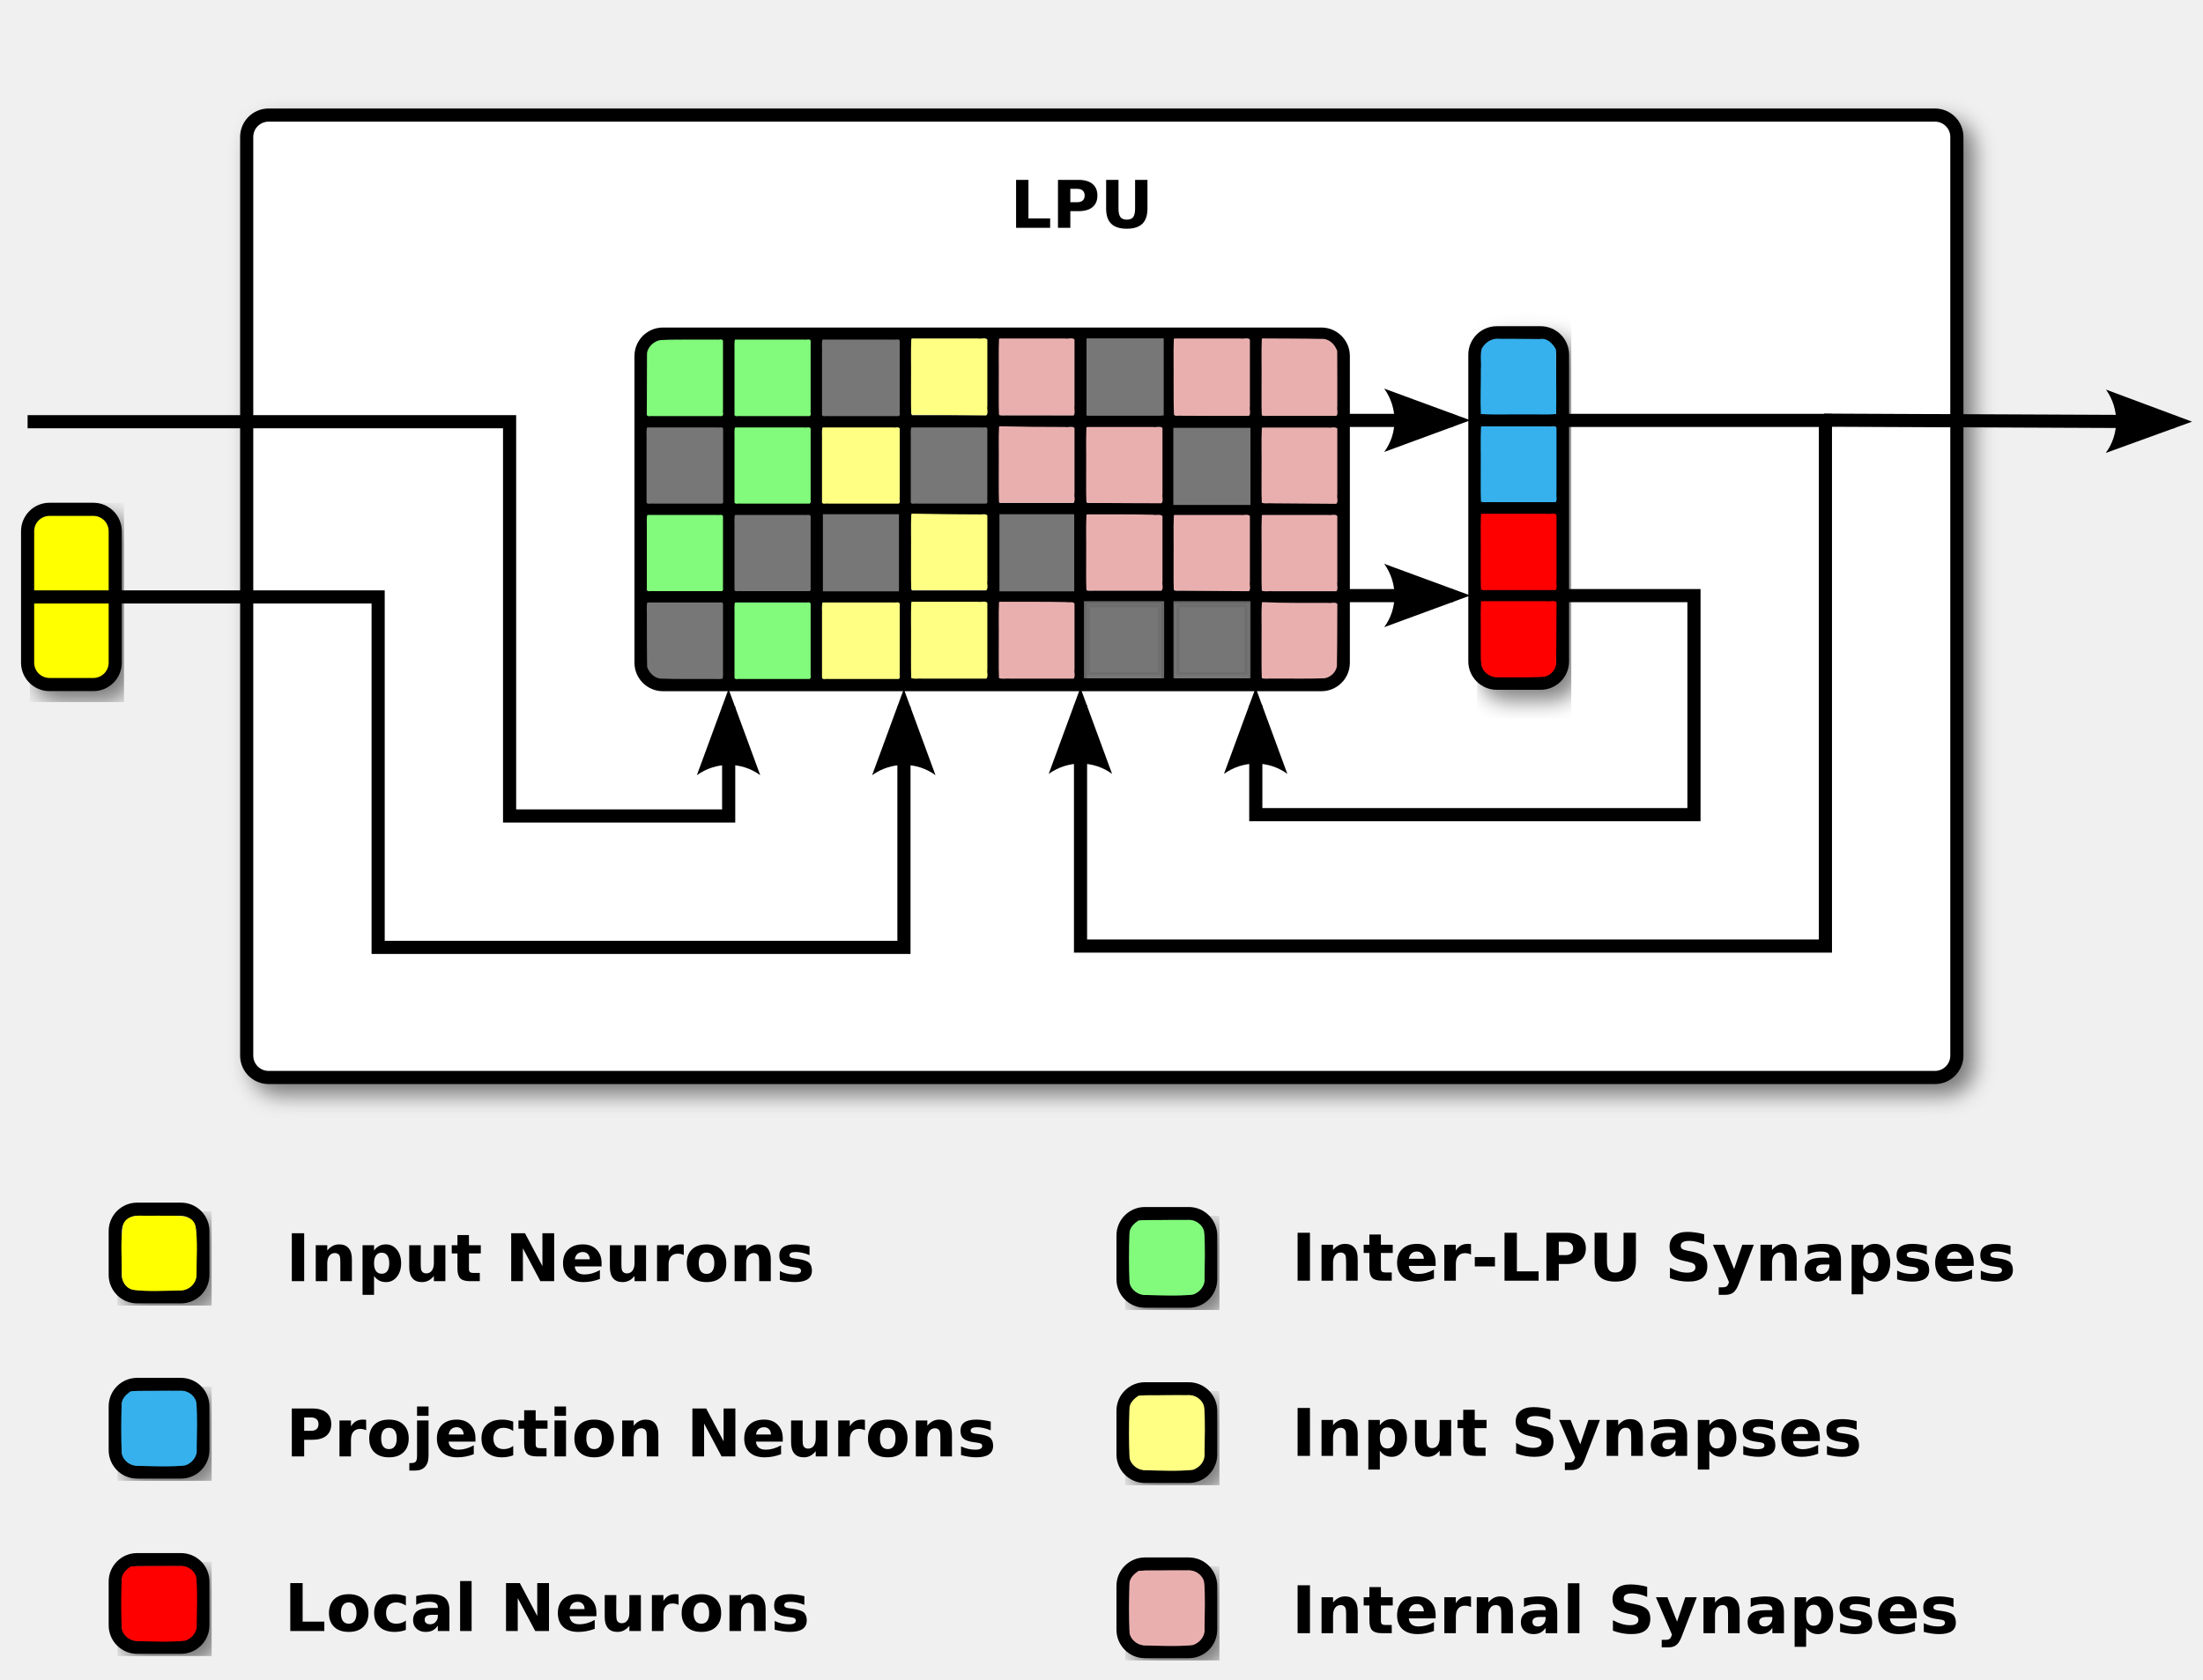
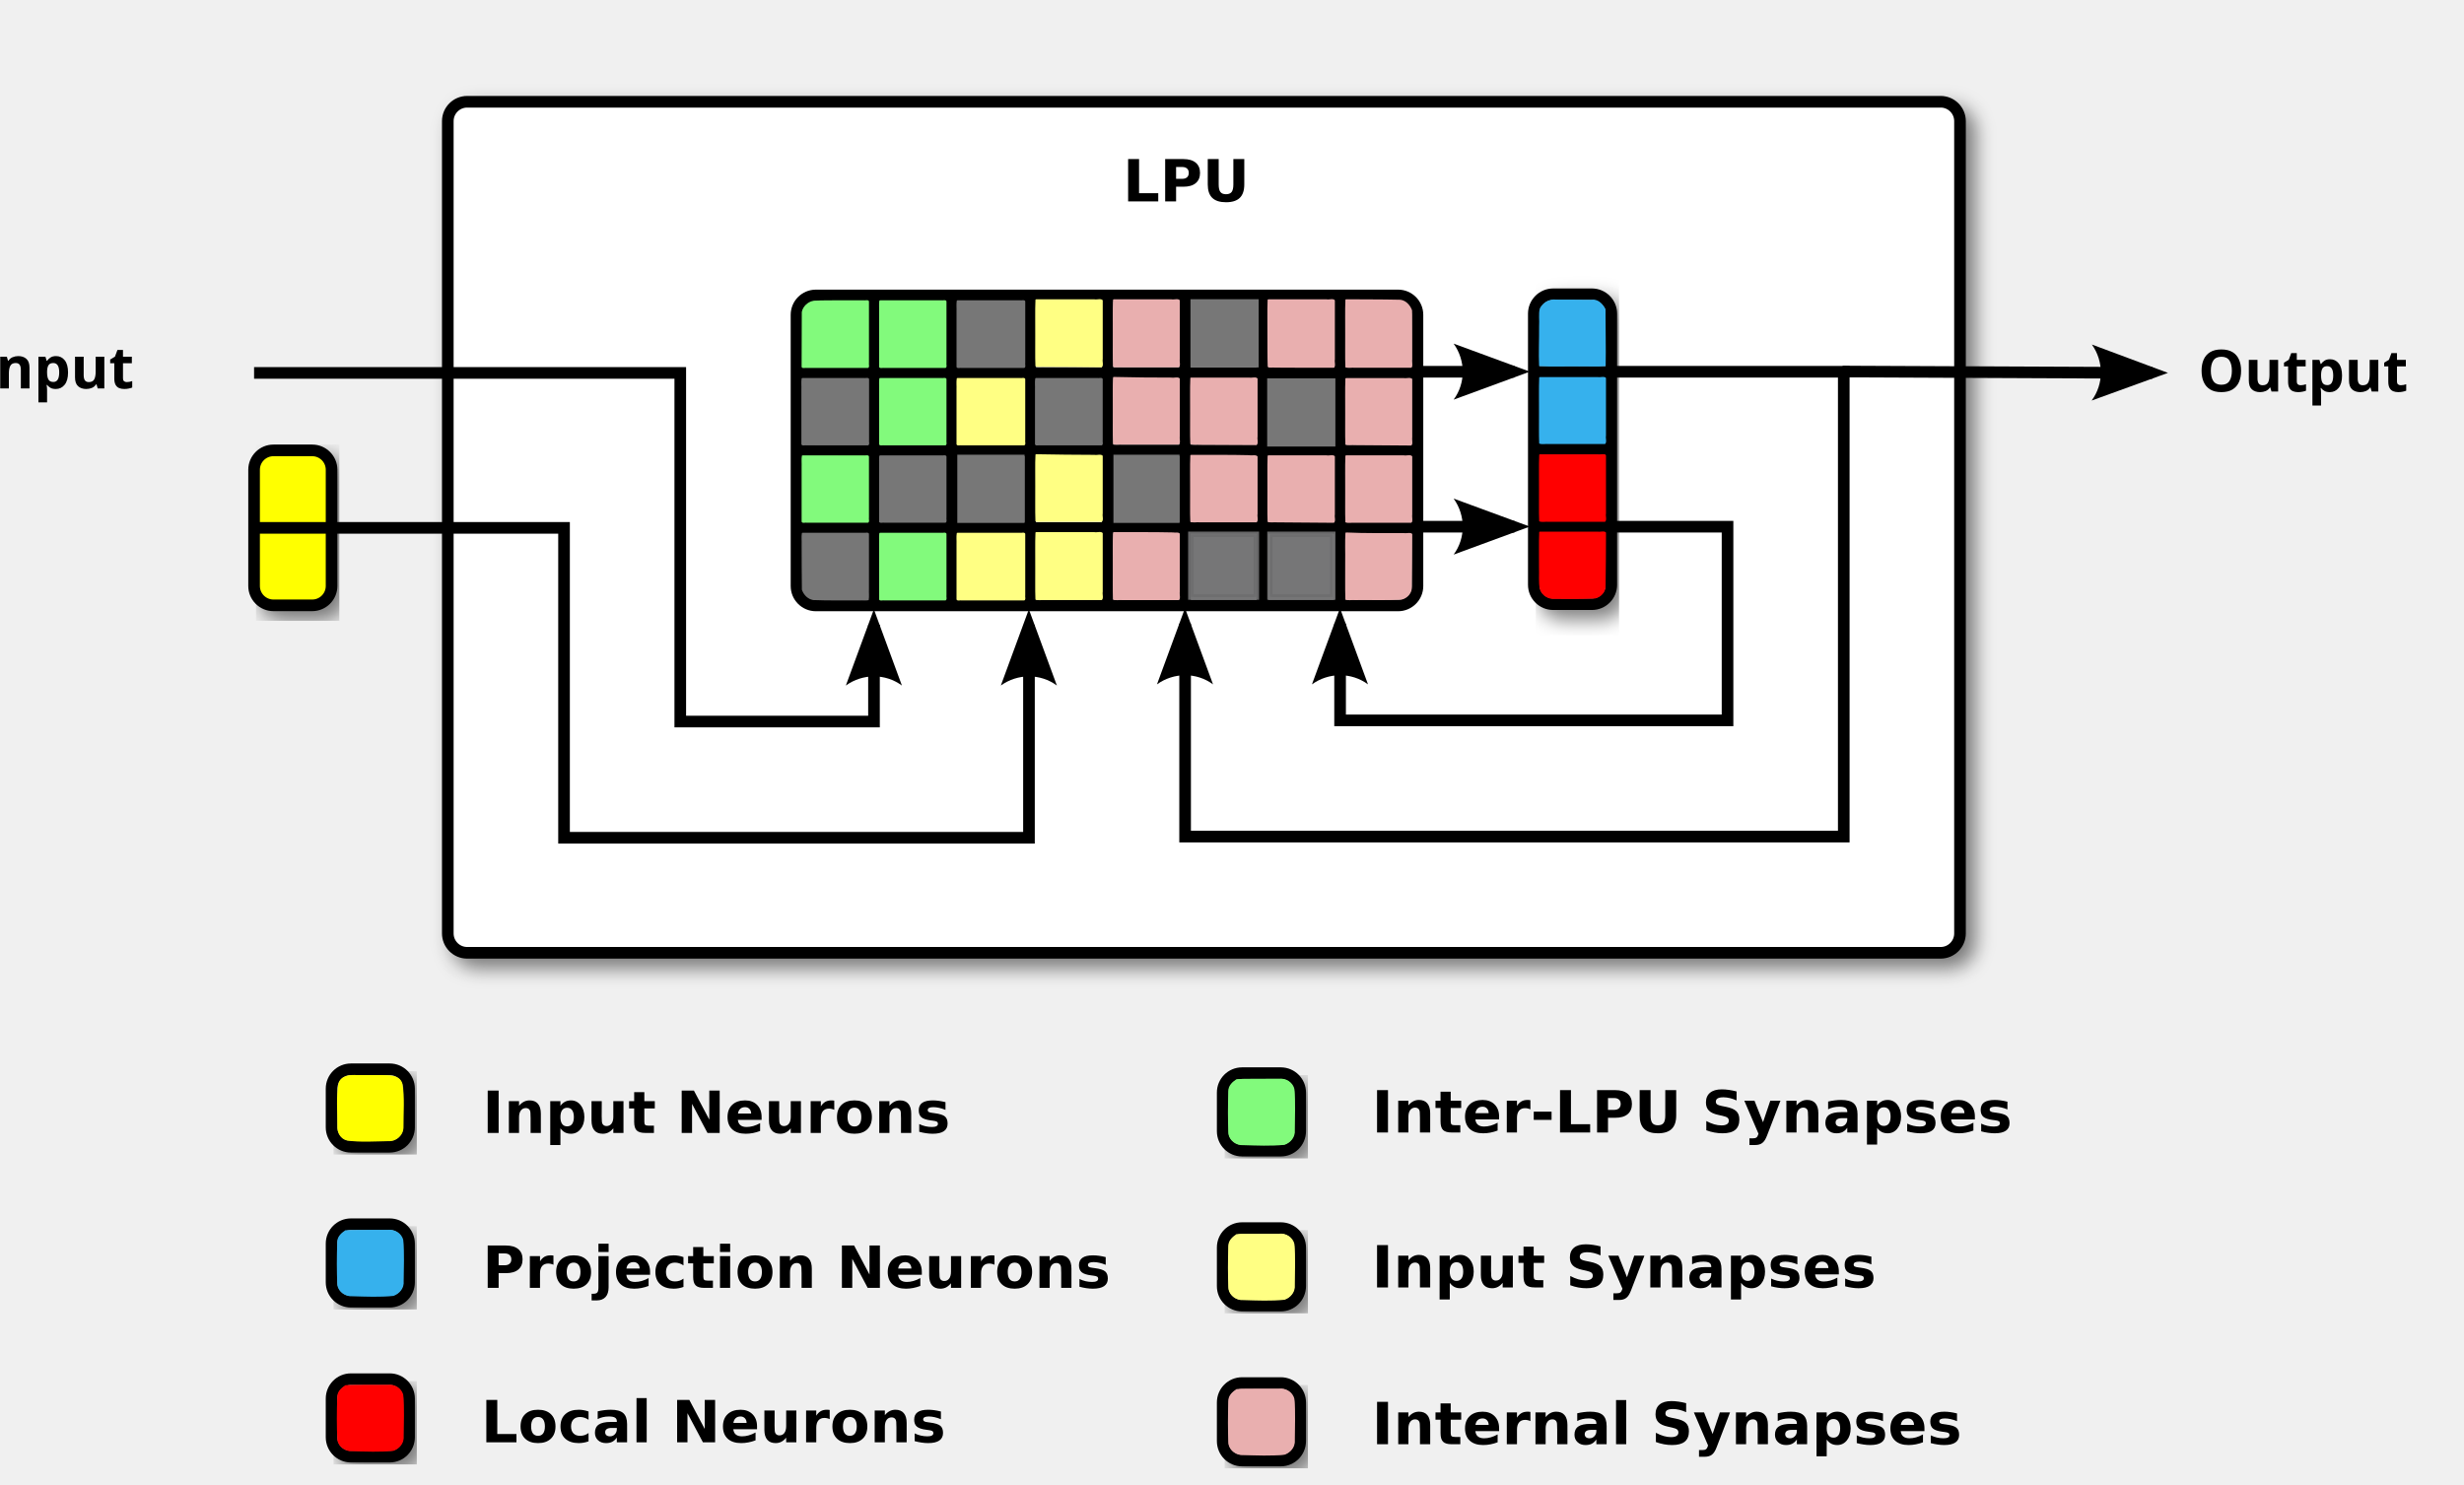
- <svg xmlns="http://www.w3.org/2000/svg" width="1005.546" height="766.68" id="svg3521" version="1.1">
+ <svg xmlns="http://www.w3.org/2000/svg" width="1271.925" height="766.68" id="svg3521" version="1.1">
  <defs id="defs3523">
    <marker orient="auto" refY="0" refX="0" id="Arrow1Mend" style="overflow:visible">
      <path id="path4887" d="M 0,0 5,-5 -12.5,0 5,5 0,0 z" style="fill-rule:evenodd;stroke:#000000;stroke-width:1pt" transform="matrix(-0.4,0,0,-0.4,-4,0)" />
    </marker>
    <marker orient="auto" refY="0" refX="0" id="marker6894" style="overflow:visible">
      <path id="path6896" style="fill-rule:evenodd;stroke-width:0.625;stroke-linejoin:round" d="M 8.719,4.034 -2.207,0.016 8.719,-4.002 c -1.745,2.372 -1.735,5.617 -6e-7,8.035 z" transform="scale(-0.6,-0.6)" />
    </marker>
    <filter id="filter8779" color-interpolation-filters="sRGB">
      <feFlood id="feFlood8781" flood-opacity="0.5" flood-color="rgb(0,0,0)" result="flood" />
      <feComposite id="feComposite8783" in2="SourceGraphic" in="flood" operator="in" result="composite1" />
      <feGaussianBlur id="feGaussianBlur8785" stdDeviation="5" result="blur" />
      <feOffset id="feOffset8787" dx="5" dy="5" result="offset" />
      <feComposite id="feComposite8789" in2="offset" in="SourceGraphic" operator="over" result="composite2" />
    </filter>
    <filter id="filter8767" color-interpolation-filters="sRGB">
      <feFlood id="feFlood8769" flood-opacity="0.5" flood-color="rgb(0,0,0)" result="flood" />
      <feComposite id="feComposite8771" in2="SourceGraphic" in="flood" operator="in" result="composite1" />
      <feGaussianBlur id="feGaussianBlur8773" stdDeviation="5" result="blur" />
      <feOffset id="feOffset8775" dx="5" dy="5" result="offset" />
      <feComposite id="feComposite8777" in2="offset" in="SourceGraphic" operator="over" result="composite2" />
    </filter>
    <marker orient="auto" refY="0" refX="0" id="marker5188" style="overflow:visible">
      <path id="path5190" style="fill-rule:evenodd;stroke-width:0.625;stroke-linejoin:round" d="M 8.719,4.034 -2.207,0.016 8.719,-4.002 c -1.745,2.372 -1.735,5.617 -6e-7,8.035 z" transform="scale(-0.6,-0.6)" />
    </marker>
    <marker orient="auto" refY="0" refX="0" id="marker3561" style="overflow:visible">
      <path id="path3563" style="fill-rule:evenodd;stroke-width:0.625;stroke-linejoin:round" d="M 8.719,4.034 -2.207,0.016 8.719,-4.002 c -1.745,2.372 -1.735,5.617 -6e-7,8.035 z" transform="scale(-0.6,-0.6)" />
    </marker>
    <marker orient="auto" refY="0" refX="0" id="marker3565" style="overflow:visible">
      <path id="path3567" style="fill-rule:evenodd;stroke-width:0.625;stroke-linejoin:round" d="M 8.719,4.034 -2.207,0.016 8.719,-4.002 c -1.745,2.372 -1.735,5.617 -6e-7,8.035 z" transform="scale(-0.6,-0.6)" />
    </marker>
    <filter id="filter8577" color-interpolation-filters="sRGB">
      <feFlood id="feFlood8579" flood-opacity="0.5" flood-color="rgb(0,0,0)" result="flood" />
      <feComposite id="feComposite8581" in2="SourceGraphic" in="flood" operator="in" result="composite1" />
      <feGaussianBlur id="feGaussianBlur8583" stdDeviation="5" result="blur" />
      <feOffset id="feOffset8585" dx="5" dy="5" result="offset" />
      <feComposite id="feComposite8587" in2="offset" in="SourceGraphic" operator="over" result="composite2" />
    </filter>
    <marker orient="auto" refY="0" refX="0" id="Arrow2Mend-6" style="overflow:visible">
      <path id="path4265-6" style="fill-rule:evenodd;stroke-width:0.625;stroke-linejoin:round" d="M 8.719,4.034 -2.207,0.016 8.719,-4.002 c -1.745,2.372 -1.735,5.617 -6e-7,8.035 z" transform="scale(-0.6,-0.6)" />
    </marker>
    <marker orient="auto" refY="0" refX="0" id="marker3577" style="overflow:visible">
      <path id="path3579" style="fill-rule:evenodd;stroke-width:0.625;stroke-linejoin:round" d="M 8.719,4.034 -2.207,0.016 8.719,-4.002 c -1.745,2.372 -1.735,5.617 -6e-7,8.035 z" transform="scale(-0.6,-0.6)" />
    </marker>
    <filter id="filter8555" color-interpolation-filters="sRGB">
      <feFlood id="feFlood8557" flood-opacity="0.5" flood-color="rgb(0,0,0)" result="flood" />
      <feComposite id="feComposite8559" in2="SourceGraphic" in="flood" operator="in" result="composite1" />
      <feGaussianBlur id="feGaussianBlur8561" stdDeviation="5" result="blur" />
      <feOffset id="feOffset8563" dx="5" dy="5" result="offset" />
      <feComposite id="feComposite8565" in2="offset" in="SourceGraphic" operator="over" result="composite2" />
    </filter>
    <filter id="filter4860" color-interpolation-filters="sRGB">
      <feFlood id="feFlood4862" flood-opacity="0.5" flood-color="rgb(0,0,0)" result="flood" />
      <feComposite id="feComposite4864" in2="SourceGraphic" in="flood" operator="in" result="composite1" />
      <feGaussianBlur id="feGaussianBlur4866" stdDeviation="5" result="blur" />
      <feOffset id="feOffset4868" dx="5" dy="5" result="offset" />
      <feComposite id="feComposite4870" in2="offset" in="SourceGraphic" operator="over" result="composite2" />
    </filter>
    <filter id="filter5524" color-interpolation-filters="sRGB">
      <feFlood id="feFlood5526" flood-opacity="0.5" flood-color="rgb(0,0,0)" result="flood" />
      <feComposite id="feComposite5528" in2="SourceGraphic" in="flood" operator="in" result="composite1" />
      <feGaussianBlur id="feGaussianBlur5530" stdDeviation="5" result="blur" />
      <feOffset id="feOffset5532" dx="5" dy="5" result="offset" />
      <feComposite id="feComposite5534" in2="offset" in="SourceGraphic" operator="over" result="composite2" />
    </filter>
    <filter id="filter4612" color-interpolation-filters="sRGB">
      <feFlood id="feFlood4614" flood-opacity="0.5" flood-color="rgb(0,0,0)" result="flood" />
      <feComposite id="feComposite4616" in2="SourceGraphic" in="flood" operator="in" result="composite1" />
      <feGaussianBlur id="feGaussianBlur4618" stdDeviation="5" result="blur" />
      <feOffset id="feOffset4620" dx="5" dy="5" result="offset" />
      <feComposite id="feComposite4622" in2="offset" in="SourceGraphic" operator="over" result="composite2" />
    </filter>
    <filter id="filter4539" color-interpolation-filters="sRGB">
      <feFlood id="feFlood4541" flood-opacity="0.5" flood-color="rgb(0,0,0)" result="flood" />
      <feComposite id="feComposite4543" in2="SourceGraphic" in="flood" operator="in" result="composite1" />
      <feGaussianBlur id="feGaussianBlur4545" stdDeviation="5" result="blur" />
      <feOffset id="feOffset4547" dx="5" dy="5" result="offset" />
      <feComposite id="feComposite4549" in2="offset" in="SourceGraphic" operator="over" result="composite2" />
    </filter>
    <filter id="filter8671" color-interpolation-filters="sRGB">
      <feFlood id="feFlood8673" flood-opacity="0.5" flood-color="rgb(0,0,0)" result="flood" />
      <feComposite id="feComposite8675" in2="SourceGraphic" in="flood" operator="in" result="composite1" />
      <feGaussianBlur id="feGaussianBlur8677" stdDeviation="5" result="blur" />
      <feOffset id="feOffset8679" dx="5" dy="5" result="offset" />
      <feComposite id="feComposite8681" in2="offset" in="SourceGraphic" operator="over" result="composite2" />
    </filter>
    <filter id="filter8659" color-interpolation-filters="sRGB">
      <feFlood id="feFlood8661" flood-opacity="0.5" flood-color="rgb(0,0,0)" result="flood" />
      <feComposite id="feComposite8663" in2="SourceGraphic" in="flood" operator="in" result="composite1" />
      <feGaussianBlur id="feGaussianBlur8665" stdDeviation="5" result="blur" />
      <feOffset id="feOffset8667" dx="5" dy="5" result="offset" />
      <feComposite id="feComposite8669" in2="offset" in="SourceGraphic" operator="over" result="composite2" />
    </filter>
    <filter id="filter8635" color-interpolation-filters="sRGB">
      <feFlood id="feFlood8637" flood-opacity="0.5" flood-color="rgb(0,0,0)" result="flood" />
      <feComposite id="feComposite8639" in2="SourceGraphic" in="flood" operator="in" result="composite1" />
      <feGaussianBlur id="feGaussianBlur8641" stdDeviation="5" result="blur" />
      <feOffset id="feOffset8643" dx="5" dy="5" result="offset" />
      <feComposite id="feComposite8645" in2="offset" in="SourceGraphic" operator="over" result="composite2" />
    </filter>
    <filter id="filter8647" color-interpolation-filters="sRGB">
      <feFlood id="feFlood8649" flood-opacity="0.5" flood-color="rgb(0,0,0)" result="flood" />
      <feComposite id="feComposite8651" in2="SourceGraphic" in="flood" operator="in" result="composite1" />
      <feGaussianBlur id="feGaussianBlur8653" stdDeviation="5" result="blur" />
      <feOffset id="feOffset8655" dx="5" dy="5" result="offset" />
      <feComposite id="feComposite8657" in2="offset" in="SourceGraphic" operator="over" result="composite2" />
    </filter>
    <filter id="filter4539-2" color-interpolation-filters="sRGB">
      <feFlood id="feFlood4541-0" flood-opacity="0.5" flood-color="rgb(0,0,0)" result="flood" />
      <feComposite id="feComposite4543-3" in2="SourceGraphic" in="flood" operator="in" result="composite1" />
      <feGaussianBlur id="feGaussianBlur4545-5" stdDeviation="5" result="blur" />
      <feOffset id="feOffset4547-0" dx="5" dy="5" result="offset" />
      <feComposite id="feComposite4549-0" in2="offset" in="SourceGraphic" operator="over" result="composite2" />
    </filter>
  </defs>
-   <g id="layer1" transform="translate(312.6,-559.8222)">
+   <g id="layer1" transform="translate(431.1582,-559.8222)">
    <rect style="fill:#ffffff;fill-opacity:1;stroke:#000000;stroke-width:6;stroke-linecap:butt;stroke-linejoin:miter;stroke-miterlimit:4;stroke-opacity:1;stroke-dasharray:none;stroke-dashoffset:0;filter:url(#filter5524)" id="rect7165" width="780.6" height="439.4" x="-200" y="612.362" ry="10" />
    <rect style="fill:#ffffff;fill-opacity:1;stroke:#000000;stroke-width:6;stroke-linecap:butt;stroke-linejoin:miter;stroke-miterlimit:4;stroke-opacity:1;stroke-dasharray:none;stroke-dashoffset:0" id="rect9026-6-7-9" width="320.536" height="160.043" x="-20" y="712.362" ry="10" />
    <path style="fill:none;stroke:#000000;stroke-width:6;stroke-linecap:butt;stroke-linejoin:miter;stroke-miterlimit:4;stroke-opacity:1;stroke-dasharray:none" d="m 180.537,712.405 0,160" id="path9036-8-9-79" />
    <path style="fill:none;stroke:#000000;stroke-width:6;stroke-linecap:butt;stroke-linejoin:miter;stroke-miterlimit:4;stroke-opacity:1;stroke-dasharray:none" d="m 220.537,712.405 0,160" id="path9038-9-6-7" />
    <path style="fill:none;stroke:#000000;stroke-width:6;stroke-linecap:butt;stroke-linejoin:miter;stroke-miterlimit:4;stroke-opacity:1;stroke-dasharray:none" d="m 260.537,712.405 0,160" id="path9040-0-8-04" />
    <path style="fill:none;stroke:#000000;stroke-width:6;stroke-linecap:butt;stroke-linejoin:miter;stroke-miterlimit:4;stroke-opacity:1;stroke-dasharray:none" d="m -20,752.362 320.537,0.043" id="path9048-0-0-7" />
    <path style="fill:none;stroke:#000000;stroke-width:6;stroke-linecap:butt;stroke-linejoin:miter;stroke-miterlimit:4;stroke-opacity:1;stroke-dasharray:none" d="m -20,792.362 320.537,0.043" id="path9050-4-7-0" />
    <path style="fill:none;stroke:#000000;stroke-width:6;stroke-linecap:butt;stroke-linejoin:miter;stroke-miterlimit:4;stroke-opacity:1;stroke-dasharray:none" d="m -20,832.362 320.537,0.043" id="path9052-6-4-6" />
    <path style="fill:#6e6e6f;fill-opacity:0.941;stroke:#6e6e6f;stroke-width:2.817;stroke-linecap:butt;stroke-linejoin:miter;stroke-miterlimit:4;stroke-opacity:0.941;stroke-dasharray:none;stroke-dashoffset:0" d="m 183.565,851.894 0,-16.197 16.901,0 16.901,0 0,16.197 0,16.197 -16.901,0 -16.901,0 0,-16.197 z" id="path9075-7-2-7" />
    <path style="fill:#6e6e6f;fill-opacity:0.941;stroke:#6e6e6f;stroke-width:2.817;stroke-linecap:butt;stroke-linejoin:miter;stroke-miterlimit:4;stroke-opacity:0.941;stroke-dasharray:none;stroke-dashoffset:0" d="m 224.41,851.894 0,-16.197 16.197,0 16.197,0 0,16.197 0,16.197 -16.197,0 -16.197,0 0,-16.197 z" id="path9077-9-5-29" />
    <path style="fill:#777777;fill-opacity:1;stroke:#777777;stroke-width:2.817;stroke-linecap:butt;stroke-linejoin:miter;stroke-miterlimit:4;stroke-opacity:1;stroke-dasharray:none;stroke-dashoffset:0" d="m 143.923,812.204 0,-16.197 16.197,0 16.197,0 0,16.197 0,16.197 -16.197,0 -16.197,0 0,-16.197 z" id="path5404-6-0" />
    <path style="fill:#777777;fill-opacity:1;stroke:#777777;stroke-width:2.817;stroke-linecap:butt;stroke-linejoin:miter;stroke-miterlimit:4;stroke-opacity:1;stroke-dasharray:none;stroke-dashoffset:0" d="m 184.768,731.922 0,-16.197 16.197,0 16.197,0 0,16.197 0,16.197 -16.197,0 -16.197,0 0,-16.197 z" id="path5406-9-3" />
    <path style="fill:#777777;fill-opacity:1;stroke:#777777;stroke-width:2.817;stroke-linecap:butt;stroke-linejoin:miter;stroke-miterlimit:4;stroke-opacity:1;stroke-dasharray:none;stroke-dashoffset:0" d="m 224.371,772.767 0,-16.197 16.197,0 16.197,0 0,16.197 0,16.197 -16.197,0 -16.197,0 0,-16.197 z" id="path6184-8-4" />
    <path style="fill:#ffffff;fill-opacity:1;fill-rule:nonzero;stroke:#000000;stroke-width:6;stroke-linecap:butt;stroke-linejoin:miter;stroke-miterlimit:4;stroke-opacity:1;stroke-dasharray:none;stroke-dashoffset:0" d="m 140.6,711.762 0,160" id="path5511-7" />
    <path style="fill:#ffffff;fill-opacity:1;fill-rule:nonzero;stroke:#000000;stroke-width:6;stroke-linecap:butt;stroke-linejoin:miter;stroke-miterlimit:4;stroke-opacity:1;stroke-dasharray:none;stroke-dashoffset:0" d="m 100.6,711.762 0,160" id="path5513-2" />
    <path style="fill:#777777;fill-opacity:1;stroke:#777777;stroke-width:2.817;stroke-linecap:butt;stroke-linejoin:miter;stroke-miterlimit:4;stroke-opacity:1;stroke-dasharray:none;stroke-dashoffset:0" d="m 63.923,812.204 0,-16.197 16.197,0 16.197,0 0,16.197 0,16.197 -16.197,0 -16.197,0 0,-16.197 z" id="path5404-6-1-9" />
    <path style="fill:#ffff83;fill-opacity:1;fill-rule:nonzero;stroke:none" d="m 103.356,714.526 c -0.277,6.046 -0.039,12.181 -0.118,18.262 0.067,5.371 -0.135,10.798 0.101,16.133 1.408,0.623 3.337,0.106 4.942,0.29 9.762,0.067 19.525,0.061 29.287,0.236 1.115,-0.898 0.215,-2.938 0.505,-4.285 0,-10.102 0,-20.203 0,-30.305 -0.902,-1.101 -2.938,-0.209 -4.285,-0.497 -10.017,0 -20.035,0 -30.052,0 l -0.231,0.101 -0.147,0.065 z" id="path5806-0" />
    <path style="fill:#ffff83;fill-opacity:1;fill-rule:nonzero;stroke:none" d="m 103.364,794.502 c -0.295,5.367 -0.042,10.835 -0.126,16.241 0.068,6.073 -0.136,12.203 0.101,18.24 1.408,0.62 3.337,0.089 4.942,0.266 9.765,0 19.53,0 29.294,0 1.101,-0.902 0.209,-2.938 0.497,-4.285 0,-9.933 0,-19.866 0,-29.799 -0.902,-1.101 -2.938,-0.209 -4.285,-0.497 -10.016,0.013 -20.03,-0.175 -30.044,-0.331 l -0.231,0.101 -0.147,0.065 z" id="path5808-2" />
    <path style="fill:#ffff83;fill-opacity:1;fill-rule:nonzero;stroke:none" d="m 103.356,834.734 c -0.277,6.004 -0.039,12.097 -0.118,18.135 0.068,5.5 -0.136,11.056 0.101,16.52 1.408,0.62 3.337,0.089 4.942,0.266 9.765,0 19.53,0 29.294,0 1.101,-0.902 0.209,-2.938 0.497,-4.285 0,-10.102 0,-20.203 0,-30.305 -0.902,-1.101 -2.938,-0.209 -4.285,-0.497 -10.017,0 -20.035,0 -30.052,0 l -0.231,0.101 -0.147,0.065 z" id="path5812-1" />
    <path style="fill:#e9afaf;fill-opacity:1;fill-rule:nonzero;stroke:none" d="m 143.394,714.526 c -0.277,6.004 -0.039,12.097 -0.118,18.135 0.068,5.5 -0.136,11.056 0.101,16.52 1.408,0.62 3.337,0.089 4.942,0.266 9.681,0 19.361,0 29.042,0 1.101,-0.902 0.209,-2.938 0.497,-4.285 0,-10.102 0,-20.203 0,-30.305 -0.902,-1.101 -2.938,-0.209 -4.285,-0.497 -9.933,0 -19.866,0 -29.799,0 l -0.231,0.101 -0.147,0.065 z" id="path5814-5" />
    <path style="fill:#e9afaf;fill-opacity:1;fill-rule:nonzero;stroke:none" d="m 143.402,754.593 c -0.295,5.455 -0.042,11.009 -0.126,16.502 0.068,5.989 -0.136,12.035 0.101,17.988 1.408,0.62 3.337,0.089 4.942,0.266 9.681,0 19.361,0 29.042,0 1.101,-0.902 0.209,-2.938 0.497,-4.285 0,-9.933 0,-19.866 0,-29.799 -0.902,-1.101 -2.938,-0.209 -4.285,-0.497 -9.932,0.033 -19.863,-0.112 -29.792,-0.331 l -0.233,0.097 -0.146,0.061 z" id="path5816-0" />
    <path style="fill:#e9afaf;fill-opacity:1;fill-rule:nonzero;stroke:none" d="m 183.295,754.932 c -0.276,6.001 -0.039,12.092 -0.118,18.128 0.068,5.326 -0.136,10.709 0.101,15.999 1.474,0.651 3.466,0.237 5.131,0.401 9.701,0.098 19.403,0.106 29.105,0.141 1.101,-0.902 0.209,-2.938 0.497,-4.285 0,-10.017 0,-20.035 0,-30.052 -0.902,-1.101 -2.938,-0.209 -4.285,-0.497 -10.017,0 -20.035,0 -30.052,0 l -0.231,0.101 -0.147,0.065 z" id="path5818-2" />
    <path style="fill:#e9afaf;fill-opacity:1;fill-rule:nonzero;stroke:none" d="m 183.295,794.833 c -0.277,6.046 -0.039,12.181 -0.118,18.262 0.067,5.373 -0.135,10.803 0.101,16.141 1.408,0.62 3.337,0.089 4.942,0.266 9.765,0 19.53,0 29.294,0 1.101,-0.902 0.209,-2.938 0.497,-4.285 0,-9.907 0,-19.814 0,-29.721 -0.889,-1.104 -2.921,-0.32 -4.258,-0.661 -10.024,-0.247 -20.053,-0.143 -30.079,-0.168 l -0.231,0.101 -0.147,0.065 z" id="path5820-5" />
    <path style="fill:#e9afaf;fill-opacity:1;fill-rule:nonzero;stroke:none" d="m 143.394,834.734 c -0.277,6.004 -0.039,12.097 -0.118,18.135 0.068,5.5 -0.136,11.056 0.101,16.52 1.408,0.62 3.337,0.089 4.942,0.266 9.681,0 19.361,0 29.042,0 1.101,-0.902 0.209,-2.938 0.497,-4.285 0,-9.991 0,-19.982 0,-29.973 -0.667,-1.039 -2.405,-0.391 -3.52,-0.679 -10.186,-0.232 -20.377,-0.123 -30.565,-0.15 l -0.231,0.101 -0.147,0.065 z" id="path5822-7" />
    <path style="fill:#e9afaf;fill-opacity:1;fill-rule:nonzero;stroke:none" d="m 223.196,795.086 c -0.276,6.004 -0.039,12.097 -0.118,18.135 0.068,5.329 -0.136,10.714 0.101,16.007 1.408,0.624 3.337,0.111 4.942,0.297 9.762,0.066 19.525,0.127 29.287,0.229 1.115,-0.898 0.215,-2.938 0.505,-4.285 0,-10.017 0,-20.035 0,-30.052 -0.902,-1.101 -2.938,-0.209 -4.285,-0.497 -10.017,0 -20.035,0 -30.052,0 l -0.231,0.101 -0.147,0.065 z" id="path5824-8" />
    <path style="fill:#e9afaf;fill-opacity:1;fill-rule:nonzero;stroke:none" d="m 223.196,714.526 c -0.276,6.075 -0.04,12.239 -0.118,18.348 0.049,5.426 -0.056,10.863 0.182,16.281 0.885,0.919 2.531,0.201 3.693,0.476 10.154,0.109 20.308,0.055 30.462,0.068 1.101,-0.902 0.209,-2.938 0.497,-4.285 0,-10.186 0,-20.371 0,-30.557 -0.902,-1.101 -2.938,-0.209 -4.285,-0.497 -10.017,0 -20.035,0 -30.052,0 l -0.231,0.101 -0.147,0.065 z" id="path5826-6" />
    <path style="fill:#e9afaf;fill-opacity:1;fill-rule:nonzero;stroke:none" d="m 263.35,714.502 c -0.276,6.051 -0.039,12.192 -0.118,18.277 0.069,5.544 -0.136,11.145 0.101,16.654 1.408,0.62 3.337,0.089 4.942,0.266 9.681,0 19.361,0 29.042,0 1.101,-0.902 0.209,-2.938 0.497,-4.285 -0.025,-8.446 0.05,-16.901 -0.047,-25.341 -1.043,-3.026 -3.795,-5.796 -7.189,-5.517 -8.947,-0.206 -17.899,-0.131 -26.849,-0.221 l -0.231,0.101 -0.147,0.065 z" id="path5828-6" />
    <path style="fill:#e9afaf;fill-opacity:1;fill-rule:nonzero;stroke:none" d="m 263.35,755.185 c -0.276,6.004 -0.039,12.097 -0.118,18.135 0.068,5.329 -0.136,10.714 0.101,16.007 1.408,0.624 3.337,0.114 4.942,0.301 9.678,0.076 19.356,0.142 29.034,0.225 1.115,-0.898 0.215,-2.938 0.505,-4.285 0,-10.017 0,-20.035 0,-30.052 -0.902,-1.101 -2.938,-0.209 -4.285,-0.497 -9.933,0 -19.866,0 -29.799,0 l -0.231,0.101 -0.147,0.065 z" id="path5830-96" />
    <path style="fill:#e9afaf;fill-opacity:1;fill-rule:nonzero;stroke:none" d="m 263.35,795.086 c -0.277,6.046 -0.039,12.181 -0.118,18.262 0.067,5.373 -0.135,10.803 0.101,16.141 1.408,0.62 3.337,0.089 4.942,0.266 9.681,0 19.361,0 29.042,0 1.101,-0.902 0.209,-2.938 0.497,-4.285 0,-10.017 0,-20.035 0,-30.052 -0.902,-1.101 -2.938,-0.209 -4.285,-0.497 -9.933,0 -19.866,0 -29.799,0 l -0.231,0.101 -0.147,0.065 z" id="path5832-8" />
    <path style="fill:#e9afaf;fill-opacity:1;fill-rule:nonzero;stroke:none" d="m 263.366,834.892 c -0.313,4.948 -0.044,10.005 -0.134,14.994 0.067,6.494 -0.135,13.045 0.101,19.503 1.408,0.62 3.337,0.087 4.942,0.263 7.997,-0.107 16.013,0.212 23.999,-0.211 2.968,-0.606 5.667,-3.495 5.351,-6.684 0.193,-9.06 0.126,-18.125 0.205,-27.187 -0.902,-1.101 -2.938,-0.209 -4.285,-0.497 -9.93,-0.046 -19.869,0.137 -29.792,-0.331 l -0.235,0.091 -0.151,0.059 z" id="path5834-3" />
    <path style="fill:#fff9f9;fill-opacity:1;fill-rule:nonzero;stroke:#000000;stroke-width:6;stroke-linecap:butt;stroke-linejoin:miter;stroke-miterlimit:4;stroke-opacity:1;stroke-dasharray:none;stroke-dashoffset:0;marker-end:url(#Arrow2Mend-6)" d="m 300.6,831.762 50,0" id="path7090" />
    <path style="fill:#fff9f9;fill-opacity:1;fill-rule:nonzero;stroke:#000000;stroke-width:6;stroke-linecap:butt;stroke-linejoin:miter;stroke-miterlimit:4;stroke-opacity:1;stroke-dasharray:none;stroke-dashoffset:0;marker-end:url(#Arrow2Mend-6)" d="m 300.6,751.762 50,0" id="path7092" />
    <g transform="translate(60.6,-680.6)" id="g8567" style="filter:url(#filter8577)">
      <rect ry="10" y="1392.362" x="300" height="160" width="40" id="rect7088" style="fill:#fff9f9;fill-opacity:1;fill-rule:nonzero;stroke:#000000;stroke-width:6;stroke-linecap:butt;stroke-linejoin:miter;stroke-miterlimit:4;stroke-opacity:1;stroke-dasharray:none;stroke-dashoffset:0" />
      <path id="path7100" d="m 300,1432.362 40,0" style="fill:none;stroke:#000000;stroke-width:6;stroke-linecap:butt;stroke-linejoin:miter;stroke-miterlimit:4;stroke-opacity:1;stroke-dasharray:none;stroke-dashoffset:0" />
      <path id="path7102" d="m 300,1472.362 40,0" style="fill:none;stroke:#000000;stroke-width:6;stroke-linecap:butt;stroke-linejoin:miter;stroke-miterlimit:4;stroke-opacity:1;stroke-dasharray:none;stroke-dashoffset:0" />
      <path id="path7104" d="m 300,1512.362 40,0" style="fill:none;stroke:#000000;stroke-width:6;stroke-linecap:butt;stroke-linejoin:miter;stroke-miterlimit:4;stroke-opacity:1;stroke-dasharray:none;stroke-dashoffset:0" />
      <path id="path7108" d="m 311.469,1395.104 c -3.462,-0.456 -6.729,1.502 -8.342,4.507 -0.804,2.886 -0.156,6.179 -0.401,9.22 0.06,6.862 -0.316,13.821 0.004,20.623 6.787,0.42 13.844,0.064 20.737,0.181 4.527,-0.132 9.174,0.26 13.627,-0.19 0.198,-9.787 -0.098,-19.657 -0.089,-29.476 -1.411,-2.624 -4.007,-5.402 -7.288,-4.753 -6.083,-0.034 -12.165,-0.145 -18.248,-0.113 z" style="fill:#36b1ed;fill-opacity:1;fill-rule:nonzero;stroke:none" />
      <path id="path7110" d="m 302.791,1435.267 c -0.276,6.004 -0.039,12.097 -0.118,18.135 0.068,5.331 -0.136,10.719 0.101,16.015 1.408,0.62 3.337,0.089 4.942,0.266 9.681,0 19.361,0 29.042,0 1.101,-0.902 0.209,-2.938 0.497,-4.285 0,-9.933 0,-19.866 0,-29.799 -0.902,-1.101 -2.938,-0.209 -4.285,-0.497 -9.933,0 -19.866,0 -29.799,0 l -0.231,0.101 -0.147,0.064 z" style="fill:#36b1ed;fill-opacity:1;fill-rule:nonzero;stroke:none" />
      <path id="path7112" d="m 302.791,1475.168 c -0.277,6.046 -0.039,12.181 -0.118,18.262 0.067,5.373 -0.135,10.803 0.101,16.141 1.408,0.62 3.337,0.089 4.942,0.266 9.681,0 19.361,0 29.042,0 1.101,-0.902 0.209,-2.938 0.497,-4.285 0,-10.017 0,-20.035 0,-30.052 -0.902,-1.101 -2.938,-0.209 -4.285,-0.497 -9.933,0 -19.866,0 -29.799,0 l -0.231,0.101 -0.147,0.064 z" style="fill:#ff0000;fill-opacity:1;fill-rule:nonzero;stroke:none" />
      <path id="path7114" d="m 302.791,1515.07 c -0.276,6.002 -0.04,12.092 -0.118,18.128 0.158,3.806 -0.307,7.732 0.434,11.467 1.058,3.207 4.395,5.306 7.758,4.993 6.919,0.01 13.856,0.157 20.763,-0.227 3.071,-0.622 5.78,-3.601 5.431,-6.858 0.198,-9.055 0.134,-18.115 0.211,-27.172 -0.902,-1.101 -2.938,-0.209 -4.285,-0.497 -9.938,0 -19.877,0 -29.815,0 l -0.231,0.101 -0.147,0.064 z" style="fill:#ff0000;fill-opacity:1;fill-rule:nonzero;stroke:none" />
    </g>
    <path style="fill:none;stroke:#000000;stroke-width:6;stroke-linecap:butt;stroke-linejoin:miter;stroke-miterlimit:4;stroke-opacity:1;stroke-dasharray:none;stroke-dashoffset:0;marker-end:url(#marker5188)" d="m 400.6,831.762 60,0 0,100 -200,0 0,-50" id="path5524" />
    <path style="fill:none;stroke:#000000;stroke-width:6;stroke-linecap:butt;stroke-linejoin:miter;stroke-miterlimit:4;stroke-opacity:1;stroke-dasharray:none;stroke-dashoffset:0;marker-end:url(#marker5188)" d="m 400.6,751.762 120,0 0,240 -340,0 0,-110" id="path5722" />
    <text xml:space="preserve" style="font-size:30px;font-style:normal;font-variant:normal;font-weight:bold;font-stretch:normal;line-height:125%;letter-spacing:0px;word-spacing:0px;fill:#000000;fill-opacity:1;stroke:none;font-family:Bitstream Vera Sans;-inkscape-font-specification:Sans Bold" x="148.437" y="663.824" id="text3525">
      <tspan id="tspan3527" x="148.437" y="663.824">LPU</tspan>
    </text>
    <path style="fill:none;stroke:#000000;stroke-width:6;stroke-linecap:butt;stroke-linejoin:miter;stroke-miterlimit:4;stroke-opacity:1;stroke-dasharray:none;stroke-dashoffset:0;marker-end:url(#marker3577)" d="m -260,832.362 120,0 0,160 240,0 0,-110" id="path4660" />
    <g id="g4856" style="filter:url(#filter4860)" transform="translate(-140,80)">
      <rect ry="10" y="712.362" x="-160" height="80" width="40" id="rect3854" style="fill:#ffff00;fill-opacity:1;fill-rule:nonzero;stroke:#000000;stroke-width:6;stroke-miterlimit:4;stroke-opacity:1;stroke-dasharray:none" />
      <path id="path4854" d="m -160,752.362 40,0" style="fill:none;stroke:#000000;stroke-width:6;stroke-linecap:butt;stroke-linejoin:miter;stroke-miterlimit:4;stroke-opacity:1;stroke-dasharray:none;stroke-dashoffset:0" />
    </g>
    <path style="fill:none;stroke:#000000;stroke-width:6;stroke-linecap:butt;stroke-linejoin:miter;stroke-miterlimit:4;stroke-opacity:1;stroke-dasharray:none;stroke-dashoffset:0;marker-end:url(#marker3577)" d="m 520,751.655 160,0.707" id="path4872" />
    <g transform="translate(-200,-580.4601)" id="g8627" style="filter:url(#filter8647)">
      <rect ry="10" y="1772.362" x="-60" height="40" width="40" id="rect8431" style="fill:none;stroke:#000000;stroke-width:6;stroke-linecap:butt;stroke-linejoin:miter;stroke-miterlimit:4;stroke-opacity:1;stroke-dasharray:none;stroke-dashoffset:0" />
      <path id="path8441" d="m -40.473,1775.27 c -4.13,0.107 -8.313,-0.077 -12.411,0.212 -2.145,1.445 -4.316,3.403 -4.185,6.228 -0.274,7.392 -0.319,14.823 0.056,22.21 0.621,3.387 4.192,5.881 7.6,5.614 7.096,0.217 14.264,0.55 21.328,-0.167 3.108,-1.068 5.643,-4.044 5.279,-7.478 0.07,-7.114 0.453,-14.291 -0.19,-21.373 -0.822,-3.486 -4.434,-5.697 -7.958,-5.257 -3.173,-0.044 -6.347,-0.023 -9.52,0.011 z" style="fill:#36b1ed;fill-opacity:1;fill-rule:nonzero;stroke:none" />
    </g>
    <g transform="translate(-200,-580.4601)" id="g8631" style="filter:url(#filter8635)">
      <rect ry="10" y="1852.362" x="-60" height="40" width="40" id="rect8433" style="fill:none;stroke:#000000;stroke-width:6;stroke-linecap:butt;stroke-linejoin:miter;stroke-miterlimit:4;stroke-opacity:1;stroke-dasharray:none;stroke-dashoffset:0" />
      <path id="path8443" d="m -40.473,1855.27 c -4.13,0.107 -8.313,-0.077 -12.411,0.212 -2.145,1.445 -4.316,3.403 -4.185,6.228 -0.274,7.392 -0.319,14.823 0.056,22.21 0.621,3.387 4.192,5.881 7.6,5.614 7.096,0.217 14.264,0.55 21.328,-0.167 3.108,-1.068 5.643,-4.044 5.279,-7.478 0.07,-7.114 0.453,-14.291 -0.19,-21.373 -0.822,-3.486 -4.434,-5.697 -7.958,-5.257 -3.173,-0.044 -6.347,-0.023 -9.52,0.011 z" style="fill:#ff0000;fill-opacity:1;fill-rule:nonzero;stroke:none" />
    </g>
    <g id="g8611" style="filter:url(#filter8659)" transform="translate(-700,-660.4601)">
      <rect ry="10" y="1772.362" x="440" height="40" width="40" id="rect8435" style="fill:none;stroke:#000000;stroke-width:6;stroke-linecap:butt;stroke-linejoin:miter;stroke-miterlimit:4;stroke-opacity:1;stroke-dasharray:none;stroke-dashoffset:0" />
      <path id="path8445" d="m 453.154,1775.363 c -3.55,-0.277 -8.267,0.162 -9.549,4.135 -1.351,7.231 -0.557,14.731 -0.6,22.066 -0.214,3.367 1.516,6.76 5.003,7.576 6.974,1.003 14.143,0.453 21.182,0.331 4.205,0.293 8.112,-3.219 7.923,-7.481 -0.055,-7.363 0.711,-14.868 -0.552,-22.145 -1.309,-4.943 -7.464,-4.384 -11.459,-4.504 -3.983,-0.013 -7.966,-0.028 -11.948,0.022 z" style="fill:#ffff00;fill-opacity:1;fill-rule:nonzero;stroke:none" />
    </g>
    <text xml:space="preserve" style="font-size:40px;font-style:normal;font-variant:normal;font-weight:bold;font-stretch:normal;line-height:125%;letter-spacing:0px;word-spacing:0px;fill:#000000;fill-opacity:1;stroke:none;font-family:Bitstream Vera Sans;-inkscape-font-specification:Sans Bold" x="-182.153" y="1224.759" id="text8449">
      <tspan id="tspan8451" x="-182.153" y="1224.759" style="font-size:30px">Projection Neurons</tspan>
    </text>
    <text xml:space="preserve" style="font-size:40px;font-style:normal;font-variant:normal;font-weight:bold;font-stretch:normal;line-height:125%;letter-spacing:0px;word-spacing:0px;fill:#000000;fill-opacity:1;stroke:none;font-family:Bitstream Vera Sans;-inkscape-font-specification:Sans Bold" x="-182.857" y="1304.474" id="text8453">
      <tspan id="tspan8455" x="-182.857" y="1304.474" style="font-size:30px">Local Neurons</tspan>
    </text>
    <g id="g8631-9" transform="translate(260,-658.4601)" style="fill:#ffff83;fill-opacity:1;filter:url(#filter4539)">
      <rect ry="10" y="1852.362" x="-60" height="40" width="40" id="rect8433-6" style="fill:#ffff83;fill-opacity:1;stroke:#000000;stroke-width:6;stroke-linecap:butt;stroke-linejoin:miter;stroke-miterlimit:4;stroke-opacity:1;stroke-dasharray:none;stroke-dashoffset:0" />
      <path id="path8443-3" d="m -40.473,1855.27 c -4.13,0.107 -8.313,-0.077 -12.411,0.212 -2.145,1.445 -4.316,3.403 -4.185,6.228 -0.274,7.392 -0.319,14.823 0.056,22.21 0.621,3.387 4.192,5.881 7.6,5.614 7.096,0.217 14.264,0.55 21.328,-0.167 3.108,-1.068 5.643,-4.044 5.279,-7.478 0.07,-7.114 0.453,-14.291 -0.19,-21.373 -0.822,-3.486 -4.434,-5.697 -7.958,-5.257 -3.173,-0.044 -6.347,-0.023 -9.52,0.011 z" style="fill:#ffff83;fill-opacity:1;fill-rule:nonzero;stroke:none" />
    </g>
    <text xml:space="preserve" style="font-size:30px;font-style:normal;font-variant:normal;font-weight:bold;font-stretch:normal;line-height:125%;letter-spacing:0px;word-spacing:0px;fill:#000000;fill-opacity:1;stroke:none;font-family:Bitstream Vera Sans;-inkscape-font-specification:Sans Bold" x="276.934" y="1224.532" id="text4535">
      <tspan id="tspan4537" x="276.934" y="1224.532">Input Synapses</tspan>
    </text>
    <g id="g8631-9-3" transform="translate(260,-578.4601)" style="fill:#e9afaf;fill-opacity:1;filter:url(#filter4612)">
      <rect ry="10" y="1852.362" x="-60" height="40" width="40" id="rect8433-6-1" style="fill:#e9afaf;fill-opacity:1;stroke:#000000;stroke-width:6;stroke-linecap:butt;stroke-linejoin:miter;stroke-miterlimit:4;stroke-opacity:1;stroke-dasharray:none;stroke-dashoffset:0" />
      <path id="path8443-3-0" d="m -40.473,1855.27 c -4.13,0.107 -8.313,-0.077 -12.411,0.212 -2.145,1.445 -4.316,3.403 -4.185,6.228 -0.274,7.392 -0.319,14.823 0.056,22.21 0.621,3.387 4.192,5.881 7.6,5.614 7.096,0.217 14.264,0.55 21.328,-0.167 3.108,-1.068 5.643,-4.044 5.279,-7.478 0.07,-7.114 0.453,-14.291 -0.19,-21.373 -0.822,-3.486 -4.434,-5.697 -7.958,-5.257 -3.173,-0.044 -6.347,-0.023 -9.52,0.011 z" style="fill:#e9afaf;fill-opacity:1;fill-rule:nonzero;stroke:none" />
    </g>
    <text xml:space="preserve" style="font-size:30px;font-style:normal;font-variant:normal;font-weight:bold;font-stretch:normal;line-height:125%;letter-spacing:0px;word-spacing:0px;fill:#000000;fill-opacity:1;stroke:none;font-family:Bitstream Vera Sans;-inkscape-font-specification:Sans Bold" x="276.939" y="1305.481" id="text4624">
      <tspan id="tspan4626" x="276.939" y="1305.481">Internal Synapses</tspan>
    </text>
    <text xml:space="preserve" style="font-size:40px;font-style:normal;font-variant:normal;font-weight:bold;font-stretch:normal;line-height:125%;letter-spacing:0px;word-spacing:0px;fill:#000000;fill-opacity:1;stroke:none;font-family:Bitstream Vera Sans;-inkscape-font-specification:Sans Bold" x="-182.153" y="1144.759" id="text8449-5">
      <tspan id="tspan8451-2" x="-182.153" y="1144.759" style="font-size:30px">Input Neurons</tspan>
    </text>
    <path style="fill:none;stroke:#000000;stroke-width:6;stroke-linecap:butt;stroke-linejoin:miter;stroke-miterlimit:4;stroke-opacity:1;stroke-dasharray:none;stroke-dashoffset:0" d="m 232.6,154.74 0,160" id="path5822" transform="translate(-172.6,557.6222)" />
    <path style="fill:none;stroke:#000000;stroke-width:6;stroke-linecap:butt;stroke-linejoin:miter;stroke-miterlimit:4;stroke-opacity:1;stroke-dasharray:none;stroke-dashoffset:0" d="m 192.6,154.74 0,160" id="path5824" transform="translate(-172.6,557.6222)" />
    <path style="fill:#ffff83;fill-opacity:1;fill-rule:nonzero;stroke:none" d="m 235.34,197.518 c -0.338,1.885 -0.046,3.895 -0.144,5.828 0,9.428 0,18.856 0,28.284 0.452,1 1.921,0.289 2.801,0.503 10.724,0 21.449,0 32.173,0 1,-0.452 0.289,-1.921 0.503,-2.801 0,-10.489 0,-20.977 0,-31.466 -0.452,-1 -1.921,-0.289 -2.801,-0.503 -10.724,0 -21.449,0 -32.173,0 -0.12,0.052 -0.239,0.103 -0.359,0.155 z" id="path5828" transform="translate(-172.6,557.6222)" />
    <path style="fill:#777777;fill-opacity:1;fill-rule:nonzero;stroke:none" d="m 195.392,237.47 c -0.338,1.885 -0.046,3.895 -0.144,5.828 0,9.428 0,18.856 0,28.284 0.452,1 1.921,0.289 2.801,0.503 10.489,0 20.977,0 31.466,0 1,-0.452 0.289,-1.921 0.503,-2.801 0,-10.489 0,-20.978 0,-31.466 -0.452,-1 -1.921,-0.289 -2.801,-0.503 -10.489,0 -20.978,0 -31.466,0 -0.12,0.052 -0.239,0.103 -0.359,0.155 z" id="path5830" transform="translate(-172.6,557.6222)" />
    <path style="fill:#82fa7c;fill-opacity:1;fill-rule:nonzero;stroke:none" d="m 195.392,157.39 c -0.338,1.885 -0.046,3.895 -0.144,5.828 0,9.487 0,18.974 0,28.461 0.452,1 1.921,0.289 2.801,0.503 10.489,0 20.977,0 31.466,0 1,-0.452 0.289,-1.921 0.503,-2.801 0,-10.548 0,-21.095 0,-31.643 -0.452,-1 -1.921,-0.289 -2.801,-0.503 -10.489,0 -20.978,0 -31.466,0 -0.12,0.052 -0.239,0.103 -0.359,0.155 z" id="path5832" transform="translate(-172.6,557.6222)" />
    <path style="fill:#777777;fill-opacity:1;fill-rule:nonzero;stroke:none" d="m 235.343,157.39 c -0.338,1.885 -0.046,3.895 -0.144,5.828 0,9.487 0,18.974 0,28.461 0.452,1 1.921,0.289 2.801,0.503 10.724,0 21.449,0 32.173,0 1,-0.452 0.289,-1.921 0.503,-2.801 0,-10.548 0,-21.095 0,-31.643 -0.452,-1 -1.921,-0.289 -2.801,-0.503 -10.724,0 -21.449,0 -32.173,0 -0.12,0.052 -0.239,0.103 -0.359,0.155 z" id="path5834" transform="translate(-172.6,557.6222)" />
    <path style="fill:#82fa7c;fill-opacity:1;fill-rule:nonzero;stroke:none" d="m 195.392,197.518 c -0.338,1.885 -0.046,3.895 -0.144,5.828 0,9.428 0,18.856 0,28.284 0.452,1 1.921,0.289 2.801,0.503 10.489,0 20.977,0 31.466,0 1,-0.452 0.289,-1.921 0.503,-2.801 0,-10.489 0,-20.977 0,-31.466 -0.452,-1 -1.921,-0.289 -2.801,-0.503 -10.489,0 -20.978,0 -31.466,0 -0.12,0.052 -0.239,0.103 -0.359,0.155 z" id="path5836" transform="translate(-172.6,557.6222)" />
    <path style="fill:#777777;fill-opacity:1;fill-rule:nonzero;stroke:none" d="m 155.263,197.518 c -0.338,1.885 -0.046,3.895 -0.144,5.828 0,9.428 0,18.856 0,28.284 0.452,1 1.921,0.289 2.801,0.503 10.548,0 21.095,0 31.643,0 1,-0.452 0.289,-1.921 0.503,-2.801 0,-10.489 0,-20.977 0,-31.466 -0.452,-1 -1.921,-0.289 -2.801,-0.503 -10.548,0 -21.095,0 -31.643,0 -0.12,0.052 -0.239,0.103 -0.359,0.155 z" id="path5838" transform="translate(-172.6,557.6222)" />
    <path style="fill:#ffff83;fill-opacity:1;fill-rule:nonzero;stroke:none" d="m 235.343,277.421 c -0.338,1.885 -0.046,3.895 -0.144,5.828 0,9.487 0,18.974 0,28.461 0.452,1 1.921,0.289 2.801,0.503 10.724,0 21.449,0 32.173,0 1,-0.452 0.289,-1.921 0.503,-2.801 0,-10.548 0,-21.095 0,-31.643 -0.452,-1 -1.921,-0.289 -2.801,-0.503 -10.724,0 -21.449,0 -32.173,0 -0.12,0.052 -0.239,0.103 -0.359,0.155 z" id="path5840" transform="translate(-172.6,557.6222)" />
    <path style="fill:#82fa7c;fill-opacity:1;fill-rule:nonzero;stroke:none" d="m 195.392,277.421 c -0.338,1.885 -0.046,3.895 -0.144,5.828 0,9.487 0,18.974 0,28.461 0.452,1 1.921,0.289 2.801,0.503 10.489,0 20.977,0 31.466,0 1,-0.452 0.289,-1.921 0.503,-2.801 0,-10.548 0,-21.095 0,-31.643 -0.452,-1 -1.921,-0.289 -2.801,-0.503 -10.489,0 -20.978,0 -31.466,0 -0.12,0.052 -0.239,0.103 -0.359,0.155 z" id="path5842" transform="translate(-172.6,557.6222)" />
    <path style="fill:#777777;fill-opacity:1;fill-rule:nonzero;stroke:none" d="m 155.377,277.421 c -0.334,1.885 -0.035,3.895 -0.127,5.828 0.056,7.819 -0.015,15.652 0.127,23.462 0.935,2.613 3.122,4.938 5.966,5.303 7.948,0.343 15.918,0.118 23.876,0.195 1.538,-0.102 3.161,0.209 4.646,-0.151 0.338,-1.885 0.046,-3.895 0.144,-5.828 0,-9.487 0,-18.974 0,-28.461 -0.452,-1 -1.921,-0.289 -2.801,-0.503 -10.491,0 -20.981,0 -31.472,0 -0.12,0.052 -0.239,0.103 -0.359,0.155 z" id="path5844" transform="translate(-172.6,557.6222)" />
    <path style="fill:#82fa7c;fill-opacity:1;fill-rule:nonzero;stroke:none" d="m 155.382,237.47 c -0.338,1.885 -0.046,3.895 -0.144,5.828 0,9.428 0,18.856 0,28.284 0.452,1 1.921,0.289 2.801,0.503 10.489,0 20.977,0 31.466,0 1,-0.452 0.289,-1.921 0.503,-2.801 0,-10.489 0,-20.978 0,-31.466 -0.452,-1 -1.921,-0.289 -2.801,-0.503 -10.489,0 -20.977,0 -31.466,0 -0.12,0.052 -0.239,0.103 -0.359,0.155 z" id="path5846" transform="translate(-172.6,557.6222)" />
    <path style="fill:#82fa7c;fill-opacity:1;fill-rule:nonzero;stroke:none" d="m 176.38,157.241 c -4.973,0.065 -9.95,-0.083 -14.907,0.229 -2.965,0.469 -5.592,2.895 -6.147,5.837 -0.034,9.458 -0.065,18.915 -0.093,28.373 0.452,1 1.921,0.289 2.801,0.503 10.491,0 20.981,0 31.472,0 1,-0.452 0.289,-1.921 0.503,-2.801 0,-10.548 0,-21.095 0,-31.643 -0.452,-1 -1.921,-0.288 -2.801,-0.502 -3.609,0.002 -7.218,0.003 -10.828,0.005 z" id="path5848" transform="translate(-172.6,557.6222)" />
    <path style="fill:#777777;fill-opacity:1;fill-rule:nonzero;stroke:none" d="m 275.856,197.518 c -0.338,1.885 -0.046,3.895 -0.144,5.828 0,9.428 0,18.856 0,28.284 0.452,1 1.921,0.289 2.801,0.503 10.548,0 21.095,0 31.643,0 1,-0.452 0.289,-1.921 0.503,-2.801 0,-10.489 0,-20.977 0,-31.466 -0.452,-1 -1.921,-0.289 -2.801,-0.503 -10.548,0 -21.095,0 -31.643,0 -0.12,0.052 -0.239,0.103 -0.359,0.155 z" id="path5850" transform="translate(-172.6,557.6222)" />
    <path style="fill:none;stroke:#000000;stroke-width:6;stroke-miterlimit:4;stroke-opacity:1;stroke-dasharray:none;marker-end:url(#marker3577)" d="m -127.4,194.74 220,0 0,180 100,0 0,-50" id="path5852" transform="translate(-172.6,557.6222)" />
    <g id="g8631-9-37" transform="translate(260,-738.4601)" style="fill:#82fa7c;fill-opacity:1;filter:url(#filter4539-2)">
      <rect ry="10" y="1852.362" x="-60" height="40" width="40" id="rect8433-6-2" style="fill:#82fa7c;fill-opacity:1;stroke:#000000;stroke-width:6;stroke-linecap:butt;stroke-linejoin:miter;stroke-miterlimit:4;stroke-opacity:1;stroke-dasharray:none;stroke-dashoffset:0" />
      <path id="path8443-3-1" d="m -40.473,1855.27 c -4.13,0.107 -8.313,-0.077 -12.411,0.212 -2.145,1.445 -4.316,3.403 -4.185,6.228 -0.274,7.392 -0.319,14.823 0.056,22.21 0.621,3.387 4.192,5.881 7.6,5.614 7.096,0.217 14.264,0.55 21.328,-0.167 3.108,-1.068 5.643,-4.044 5.279,-7.478 0.07,-7.114 0.453,-14.291 -0.19,-21.373 -0.822,-3.486 -4.434,-5.697 -7.958,-5.257 -3.173,-0.044 -6.347,-0.023 -9.52,0.011 z" style="fill:#82fa7c;fill-opacity:1;fill-rule:nonzero;stroke:none" />
    </g>
    <text xml:space="preserve" style="font-size:30px;font-style:normal;font-variant:normal;font-weight:bold;font-stretch:normal;line-height:125%;letter-spacing:0px;word-spacing:0px;fill:#000000;fill-opacity:1;stroke:none;font-family:Bitstream Vera Sans;-inkscape-font-specification:Sans Bold" x="276.934" y="1144.532" id="text4535-2">
      <tspan id="tspan4537-6" x="276.934" y="1144.532">Inter-LPU Synapses</tspan>
    </text>
+     <text xml:space="preserve" style="font-size:30px;font-style:normal;font-variant:normal;font-weight:bold;font-stretch:normal;text-align:center;line-height:125%;letter-spacing:0px;word-spacing:0px;text-anchor:middle;fill:#000000;fill-opacity:1;stroke:none;font-family:Sans;-inkscape-font-specification:Sans Bold" x="777.232" y="761.988" id="text3176">
+       <tspan id="tspan3178" x="777.232" y="761.988">Output</tspan>
+     </text>
+     <text xml:space="preserve" style="font-size:30px;font-style:normal;font-variant:normal;font-weight:bold;font-stretch:normal;text-align:center;line-height:125%;letter-spacing:0px;word-spacing:0px;text-anchor:middle;fill:#000000;fill-opacity:1;stroke:none;font-family:Sans;-inkscape-font-specification:Sans Bold" x="-384" y="760.362" id="text3180">
+       <tspan id="tspan3182" x="-384" y="760.362">Input</tspan>
+     </text>
  </g>
</svg>
